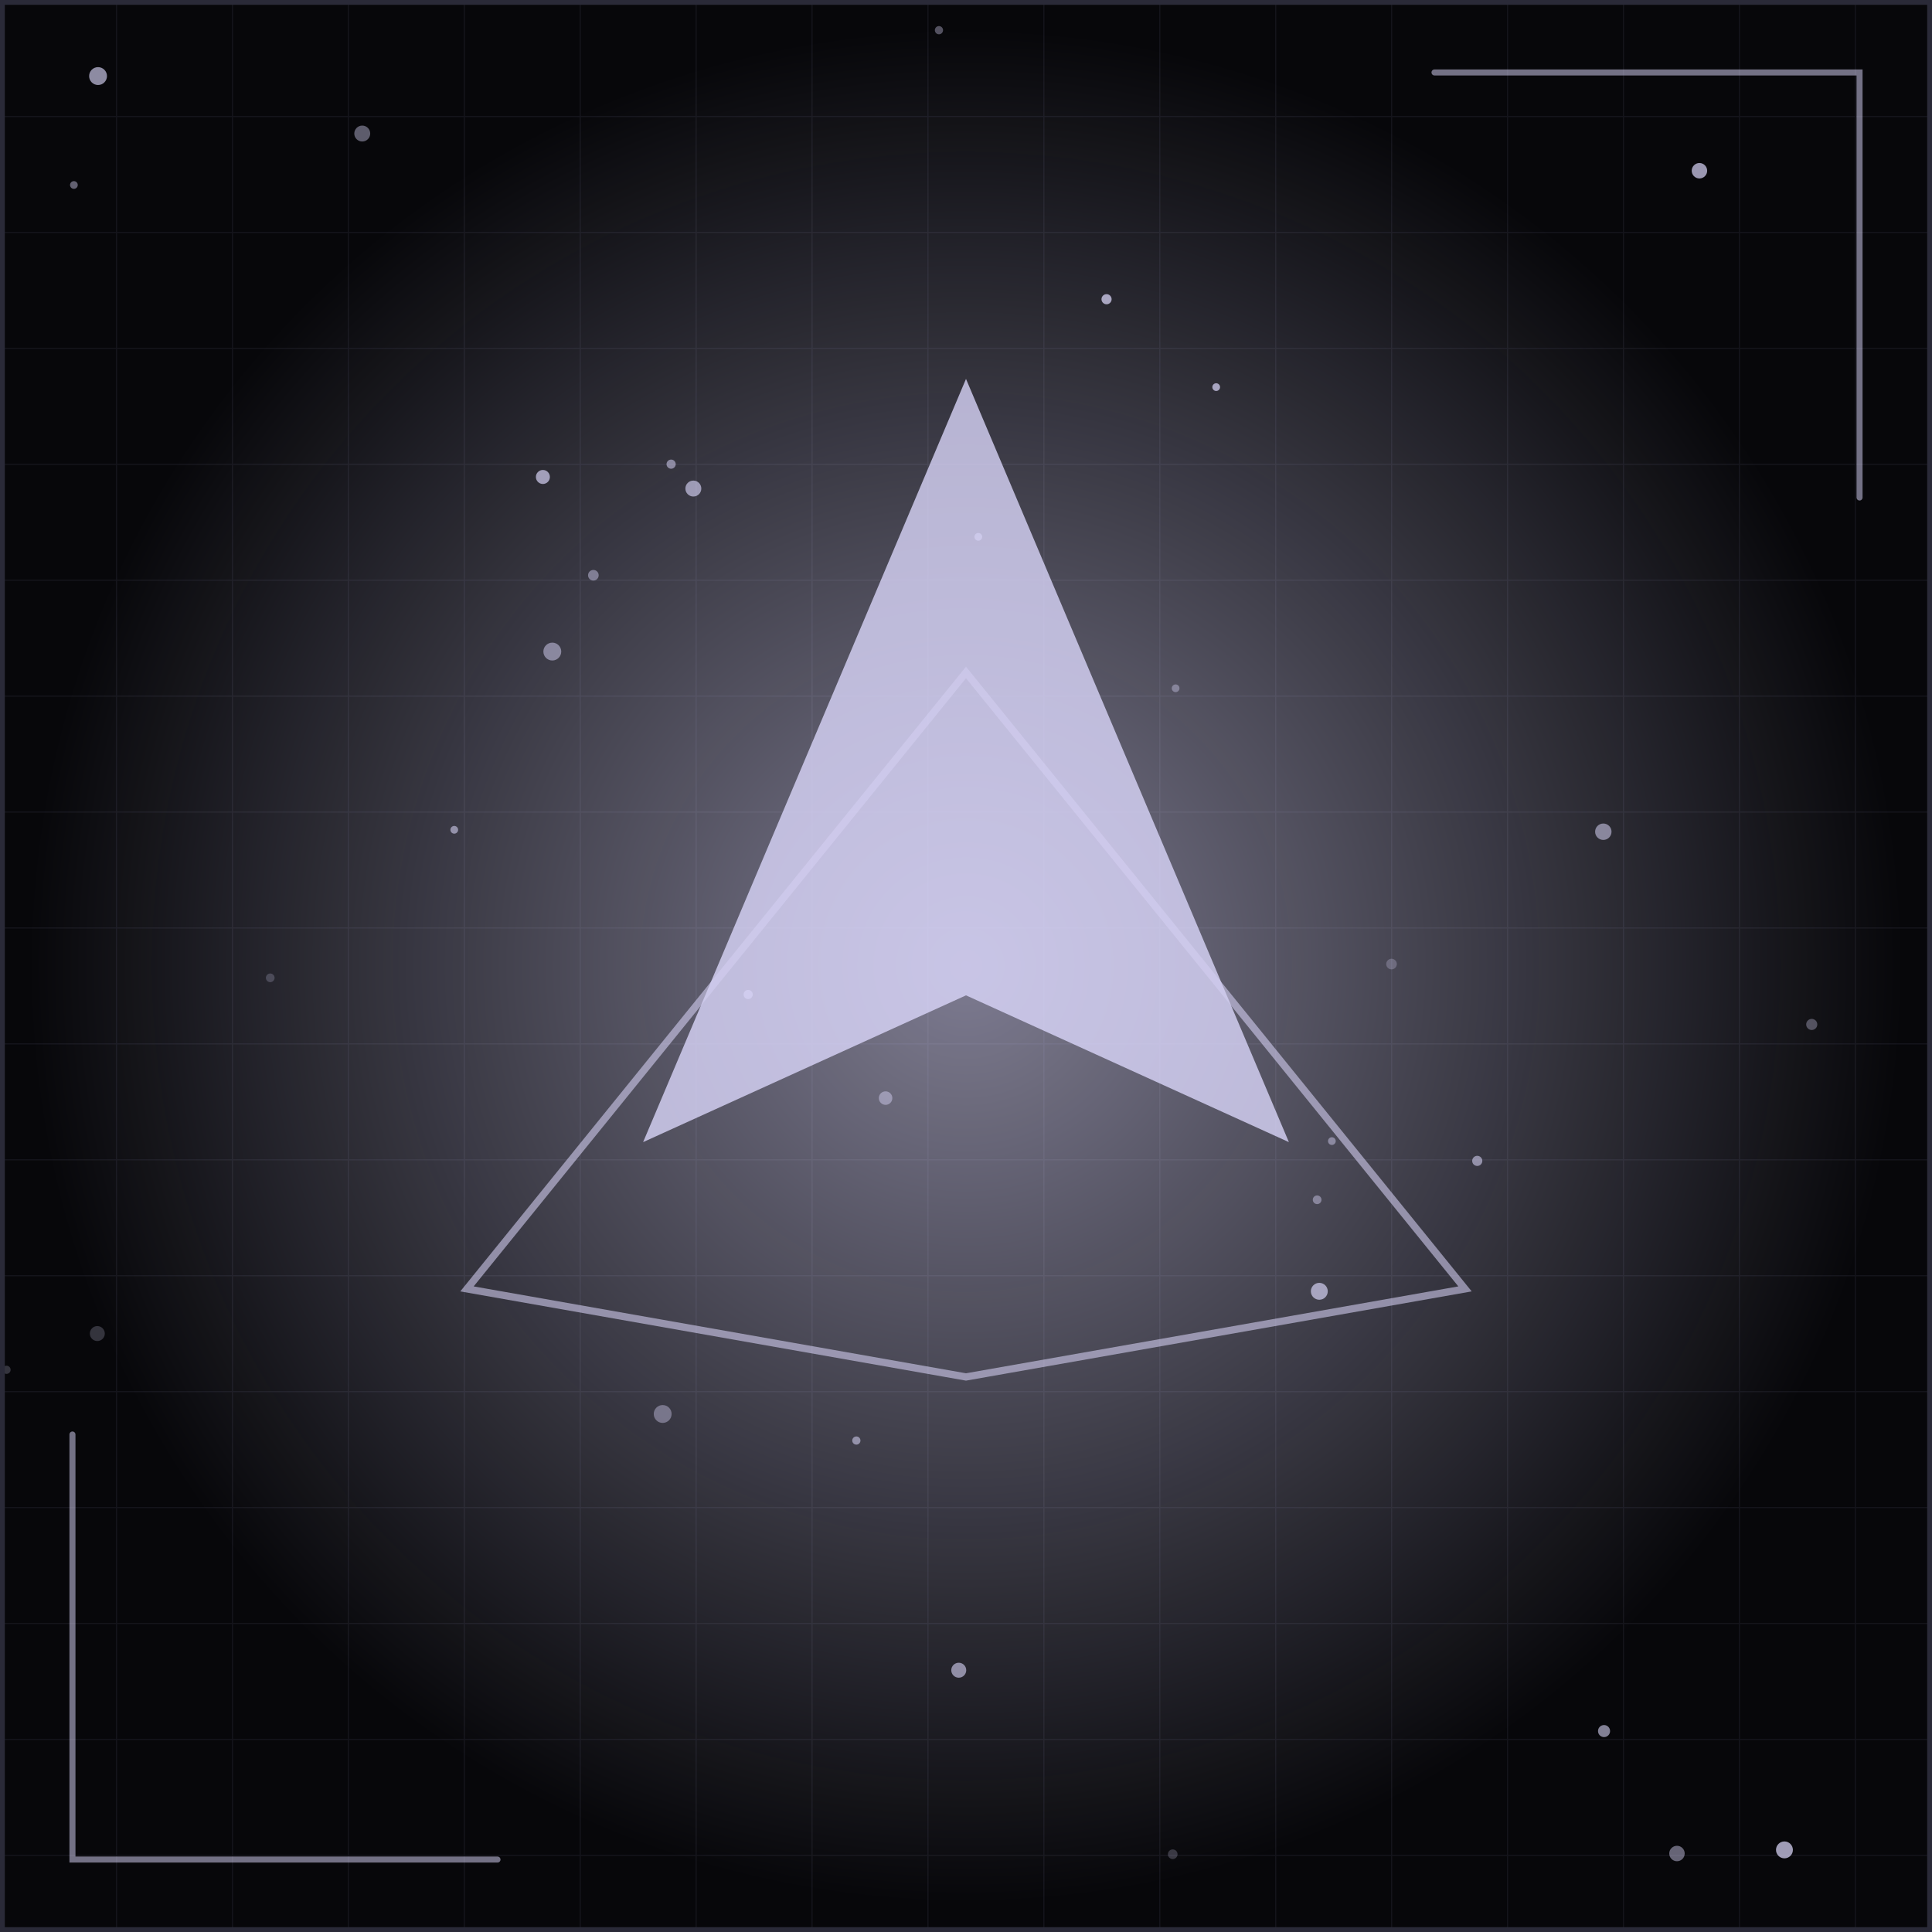
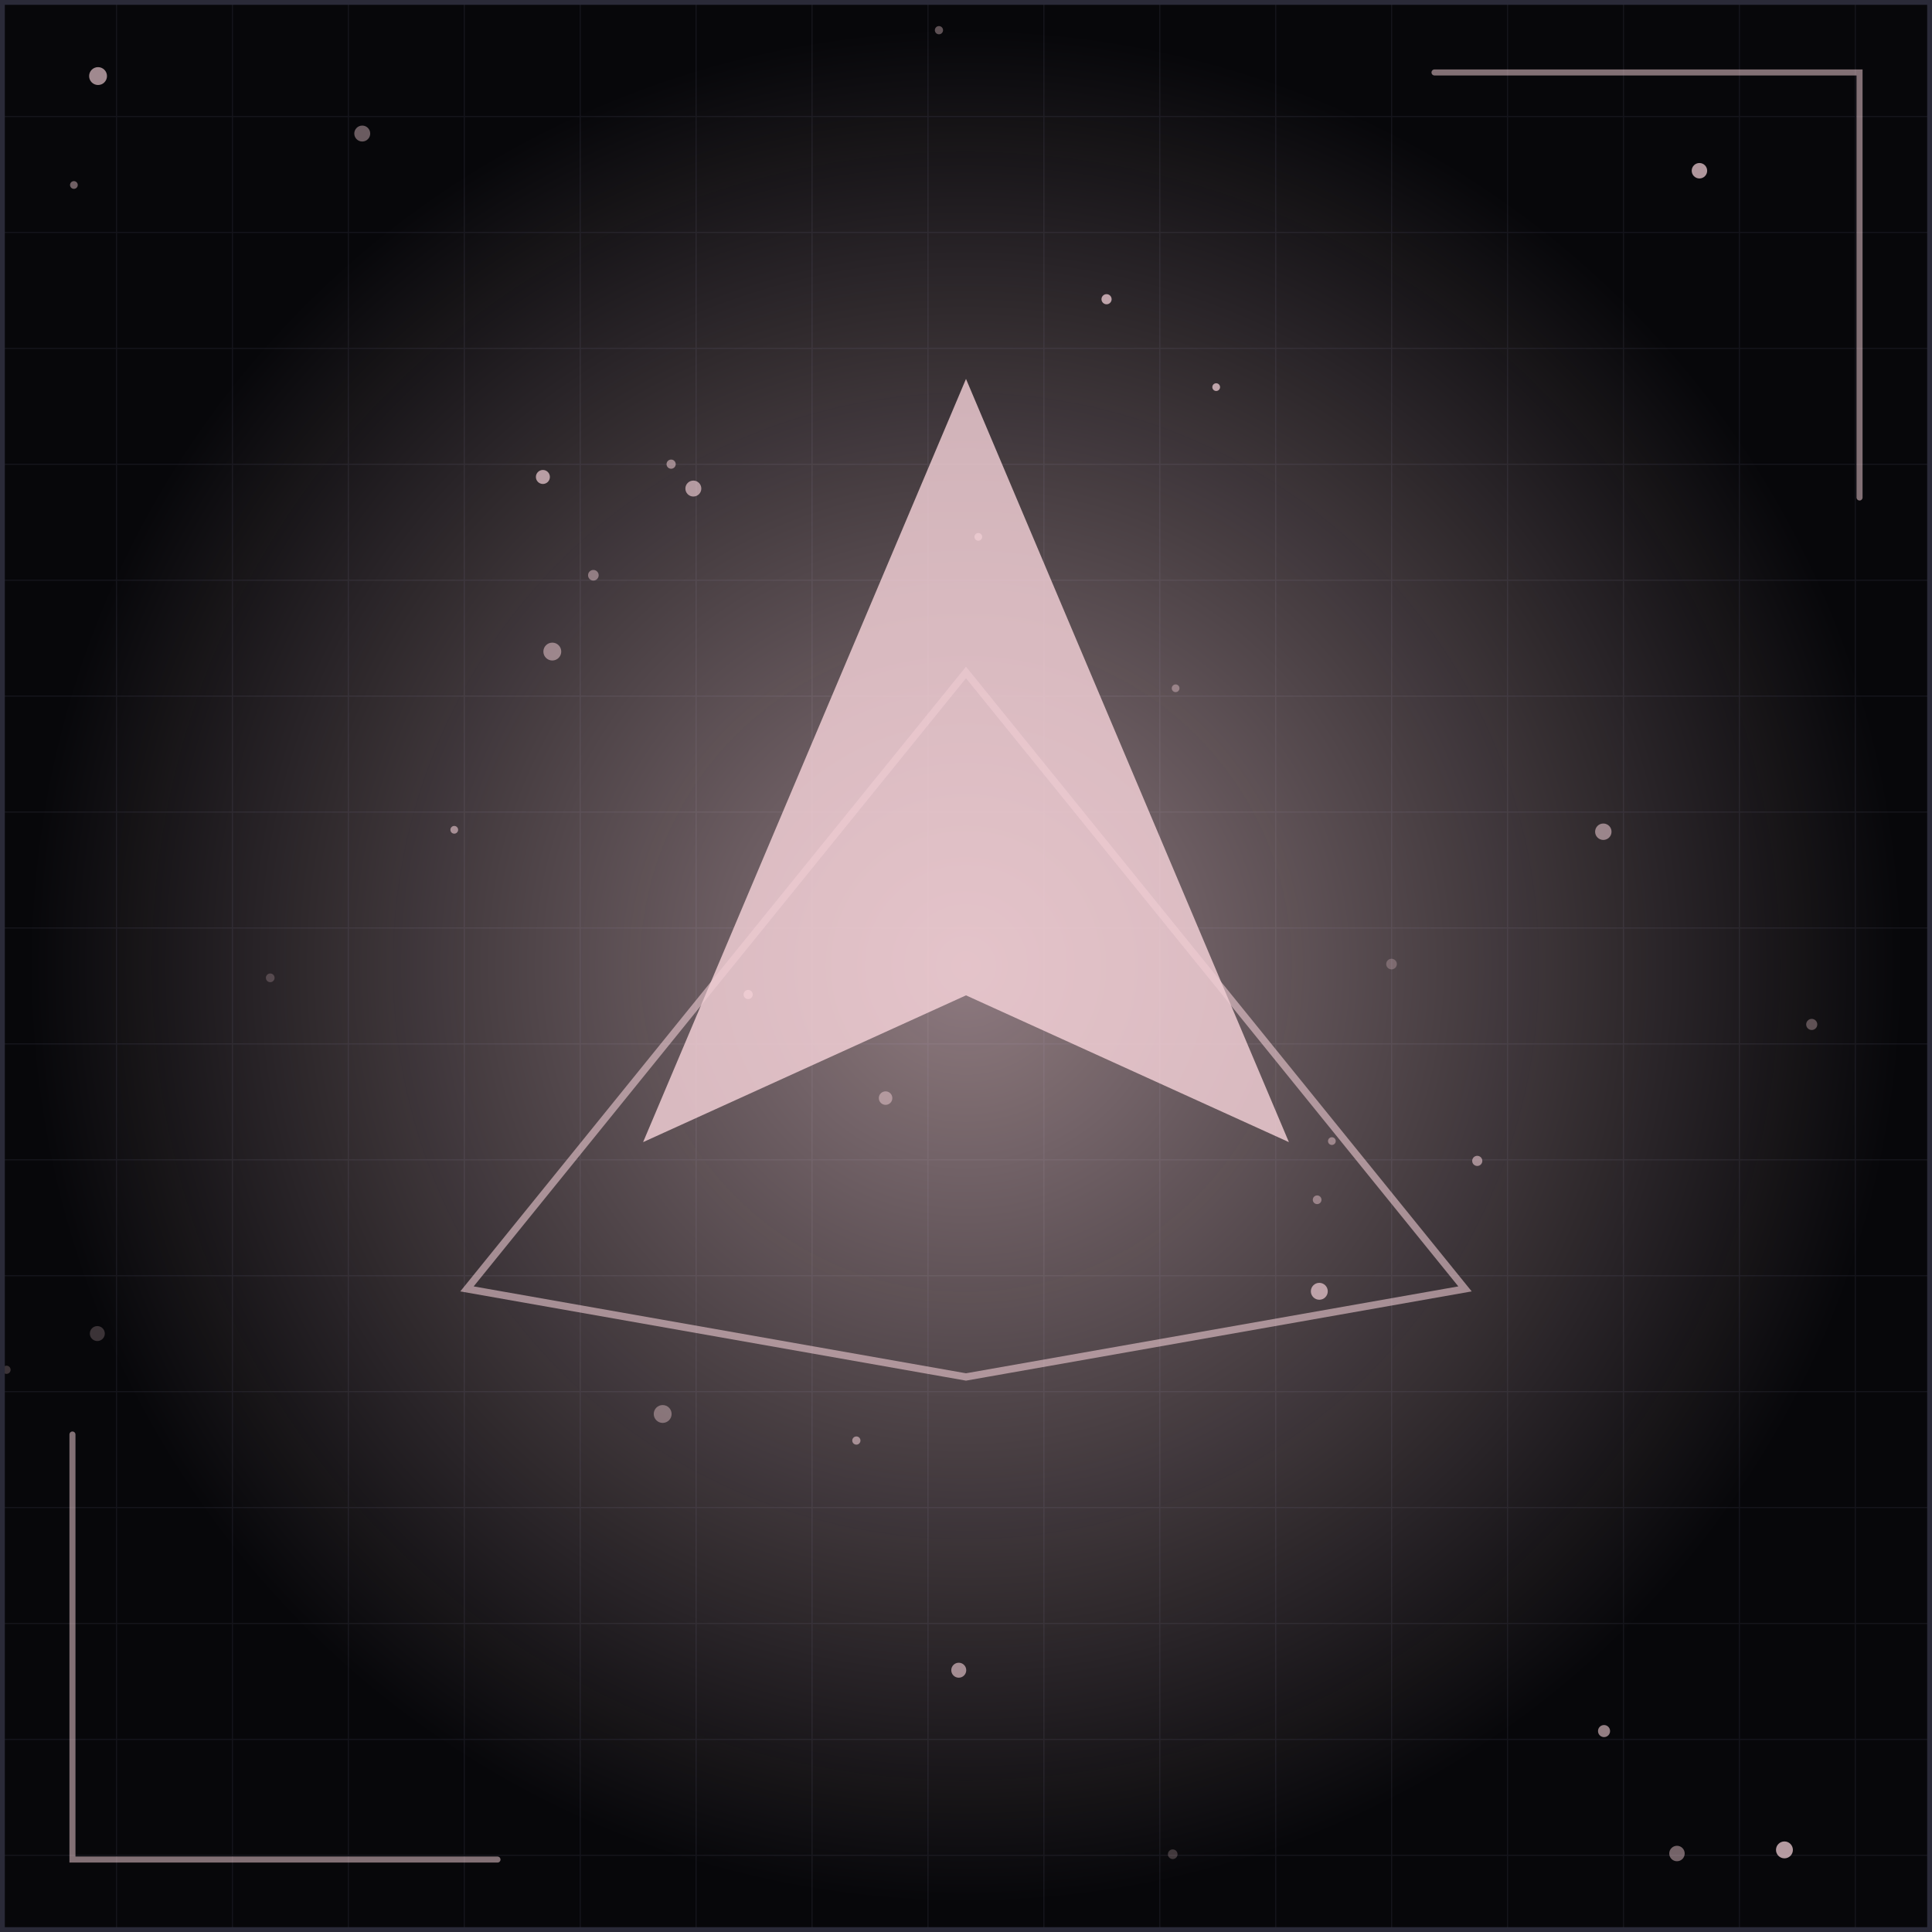
<svg xmlns="http://www.w3.org/2000/svg" width="800" height="800" viewBox="0 0 800 800">
  <rect width="800" height="800" fill="#07070a" />
  <defs>
    <pattern id="grid" width="48" height="48" patternUnits="userSpaceOnUse">
      <path d="M 48 0 L 0 0 0 48" fill="none" stroke="#2a2a38" stroke-width="1" opacity="0.35" />
    </pattern>
  </defs>
  <rect width="800" height="800" fill="url(#grid)" />
  <defs>
    <radialGradient id="glow1" cx="50%" cy="50%" r="50%">
-       <stop offset="0%" stop-color="#dfdbff" stop-opacity="0.55" />
-       <stop offset="100%" stop-color="#dfdbff" stop-opacity="0" />
+       <stop offset="0%" stop-color="#fed9e0" stop-opacity="0.55" />
+       <stop offset="100%" stop-color="#fed9e0" stop-opacity="0" />
    </radialGradient>
  </defs>
  <circle cx="400" cy="400" r="390" fill="url(#glow1)" />
-   <circle cx="287.1" cy="202.3" r="3.3" fill="#dfdbff" opacity="0.61" />
-   <circle cx="40.3" cy="552.2" r="3.1" fill="#dfdbff" opacity="0.21" />
-   <circle cx="224.8" cy="197.5" r="2.9" fill="#dfdbff" opacity="0.66" />
-   <circle cx="30.6" cy="76.6" r="1.6" fill="#dfdbff" opacity="0.42" />
-   <circle cx="40.6" cy="31.5" r="3.7" fill="#dfdbff" opacity="0.62" />
-   <circle cx="274.4" cy="585.5" r="3.7" fill="#dfdbff" opacity="0.38" />
-   <circle cx="366.7" cy="454.7" r="2.8" fill="#dfdbff" opacity="0.43" />
-   <circle cx="277.9" cy="192.2" r="1.9" fill="#dfdbff" opacity="0.51" />
-   <circle cx="738.9" cy="766.0" r="3.5" fill="#dfdbff" opacity="0.70" />
-   <circle cx="228.7" cy="269.8" r="3.7" fill="#dfdbff" opacity="0.48" />
-   <circle cx="485.6" cy="767.8" r="2.0" fill="#dfdbff" opacity="0.22" />
-   <circle cx="551.5" cy="472.5" r="1.6" fill="#dfdbff" opacity="0.44" />
-   <circle cx="150.0" cy="55.3" r="3.3" fill="#dfdbff" opacity="0.40" />
-   <circle cx="397.0" cy="691.6" r="3.1" fill="#dfdbff" opacity="0.58" />
-   <circle cx="245.7" cy="238.2" r="2.2" fill="#dfdbff" opacity="0.43" />
-   <circle cx="663.9" cy="344.4" r="3.4" fill="#dfdbff" opacity="0.52" />
-   <circle cx="545.4" cy="496.8" r="1.8" fill="#dfdbff" opacity="0.42" />
-   <circle cx="354.6" cy="596.5" r="1.7" fill="#dfdbff" opacity="0.53" />
-   <circle cx="703.7" cy="70.7" r="3.2" fill="#dfdbff" opacity="0.68" />
-   <circle cx="664.2" cy="716.8" r="2.5" fill="#dfdbff" opacity="0.57" />
-   <circle cx="611.7" cy="480.7" r="2.1" fill="#dfdbff" opacity="0.54" />
-   <circle cx="2.7" cy="567.2" r="1.7" fill="#dfdbff" opacity="0.21" />
-   <circle cx="486.8" cy="285.0" r="1.6" fill="#dfdbff" opacity="0.37" />
-   <circle cx="750.2" cy="424.2" r="2.3" fill="#dfdbff" opacity="0.32" />
-   <circle cx="694.4" cy="767.5" r="3.2" fill="#dfdbff" opacity="0.44" />
-   <circle cx="546.3" cy="534.7" r="3.5" fill="#dfdbff" opacity="0.65" />
-   <circle cx="503.6" cy="160.3" r="1.6" fill="#dfdbff" opacity="0.69" />
-   <circle cx="111.9" cy="404.9" r="1.8" fill="#dfdbff" opacity="0.21" />
-   <circle cx="576.2" cy="399.2" r="2.2" fill="#dfdbff" opacity="0.25" />
-   <circle cx="405.1" cy="222.3" r="1.6" fill="#dfdbff" opacity="0.48" />
-   <circle cx="388.8" cy="12.5" r="1.7" fill="#dfdbff" opacity="0.35" />
-   <circle cx="309.8" cy="411.8" r="1.9" fill="#dfdbff" opacity="0.49" />
-   <circle cx="188.1" cy="343.6" r="1.6" fill="#dfdbff" opacity="0.54" />
-   <circle cx="458.2" cy="123.9" r="2.1" fill="#dfdbff" opacity="0.70" />
+   <circle cx="287.1" cy="202.3" r="3.3" fill="#fed9e0" opacity="0.61" />
+   <circle cx="40.3" cy="552.2" r="3.1" fill="#fed9e0" opacity="0.21" />
+   <circle cx="224.8" cy="197.5" r="2.9" fill="#fed9e0" opacity="0.66" />
+   <circle cx="30.6" cy="76.6" r="1.6" fill="#fed9e0" opacity="0.42" />
+   <circle cx="40.6" cy="31.5" r="3.7" fill="#fed9e0" opacity="0.62" />
+   <circle cx="274.4" cy="585.5" r="3.7" fill="#fed9e0" opacity="0.38" />
+   <circle cx="366.7" cy="454.7" r="2.8" fill="#fed9e0" opacity="0.43" />
+   <circle cx="277.9" cy="192.2" r="1.9" fill="#fed9e0" opacity="0.51" />
+   <circle cx="738.9" cy="766.0" r="3.5" fill="#fed9e0" opacity="0.70" />
+   <circle cx="228.7" cy="269.8" r="3.7" fill="#fed9e0" opacity="0.48" />
+   <circle cx="485.6" cy="767.8" r="2.0" fill="#fed9e0" opacity="0.22" />
+   <circle cx="551.5" cy="472.5" r="1.6" fill="#fed9e0" opacity="0.44" />
+   <circle cx="150.0" cy="55.3" r="3.3" fill="#fed9e0" opacity="0.40" />
+   <circle cx="397.0" cy="691.6" r="3.1" fill="#fed9e0" opacity="0.58" />
+   <circle cx="245.7" cy="238.2" r="2.2" fill="#fed9e0" opacity="0.43" />
+   <circle cx="663.9" cy="344.4" r="3.4" fill="#fed9e0" opacity="0.52" />
+   <circle cx="545.4" cy="496.8" r="1.8" fill="#fed9e0" opacity="0.42" />
+   <circle cx="354.6" cy="596.5" r="1.7" fill="#fed9e0" opacity="0.53" />
+   <circle cx="703.7" cy="70.7" r="3.2" fill="#fed9e0" opacity="0.68" />
+   <circle cx="664.2" cy="716.8" r="2.5" fill="#fed9e0" opacity="0.57" />
+   <circle cx="611.7" cy="480.7" r="2.1" fill="#fed9e0" opacity="0.54" />
+   <circle cx="2.7" cy="567.2" r="1.7" fill="#fed9e0" opacity="0.21" />
+   <circle cx="486.8" cy="285.0" r="1.6" fill="#fed9e0" opacity="0.37" />
+   <circle cx="750.2" cy="424.2" r="2.3" fill="#fed9e0" opacity="0.32" />
+   <circle cx="694.4" cy="767.5" r="3.2" fill="#fed9e0" opacity="0.44" />
+   <circle cx="546.3" cy="534.7" r="3.5" fill="#fed9e0" opacity="0.65" />
+   <circle cx="503.6" cy="160.3" r="1.6" fill="#fed9e0" opacity="0.69" />
+   <circle cx="111.9" cy="404.9" r="1.8" fill="#fed9e0" opacity="0.21" />
+   <circle cx="576.2" cy="399.2" r="2.2" fill="#fed9e0" opacity="0.25" />
+   <circle cx="405.1" cy="222.3" r="1.6" fill="#fed9e0" opacity="0.48" />
+   <circle cx="388.8" cy="12.5" r="1.7" fill="#fed9e0" opacity="0.35" />
+   <circle cx="309.8" cy="411.8" r="1.9" fill="#fed9e0" opacity="0.49" />
+   <circle cx="188.1" cy="343.6" r="1.6" fill="#fed9e0" opacity="0.54" />
+   <circle cx="458.2" cy="123.9" r="2.1" fill="#fed9e0" opacity="0.70" />
  <g transform="translate(400 400)" opacity="0.9">
-     <path d="M0 -243.1 L 133.705 72.93 L 0 12.155 L -133.705 72.93 Z" fill="#dfdbff" opacity="0.85" />
-     <path d="M0 -121.55 L 206.635 133.705 L 0 170.17 L -206.635 133.705 Z" fill="none" stroke="#dfdbff" stroke-width="3" opacity="0.6" />
+     <path d="M0 -243.1 L 133.705 72.93 L 0 12.155 L -133.705 72.93 Z" fill="#fed9e0" opacity="0.85" />
+     <path d="M0 -121.55 L 206.635 133.705 L 0 170.17 L -206.635 133.705 Z" fill="none" stroke="#fed9e0" stroke-width="3" opacity="0.6" />
  </g>
-   <g opacity="0.5" stroke="#dfdbff" stroke-width="2.5" stroke-linecap="round">
+   <g opacity="0.5" stroke="#fed9e0" stroke-width="2.5" stroke-linecap="round">
    <path d="M 594 30 L 770 30 L 770 206" fill="none" />
    <path d="M 30 594 L 30 770 L 206 770" fill="none" />
  </g>
  <rect x="1" y="1" width="798" height="798" fill="none" stroke="#2a2a38" stroke-width="2" />
</svg>
